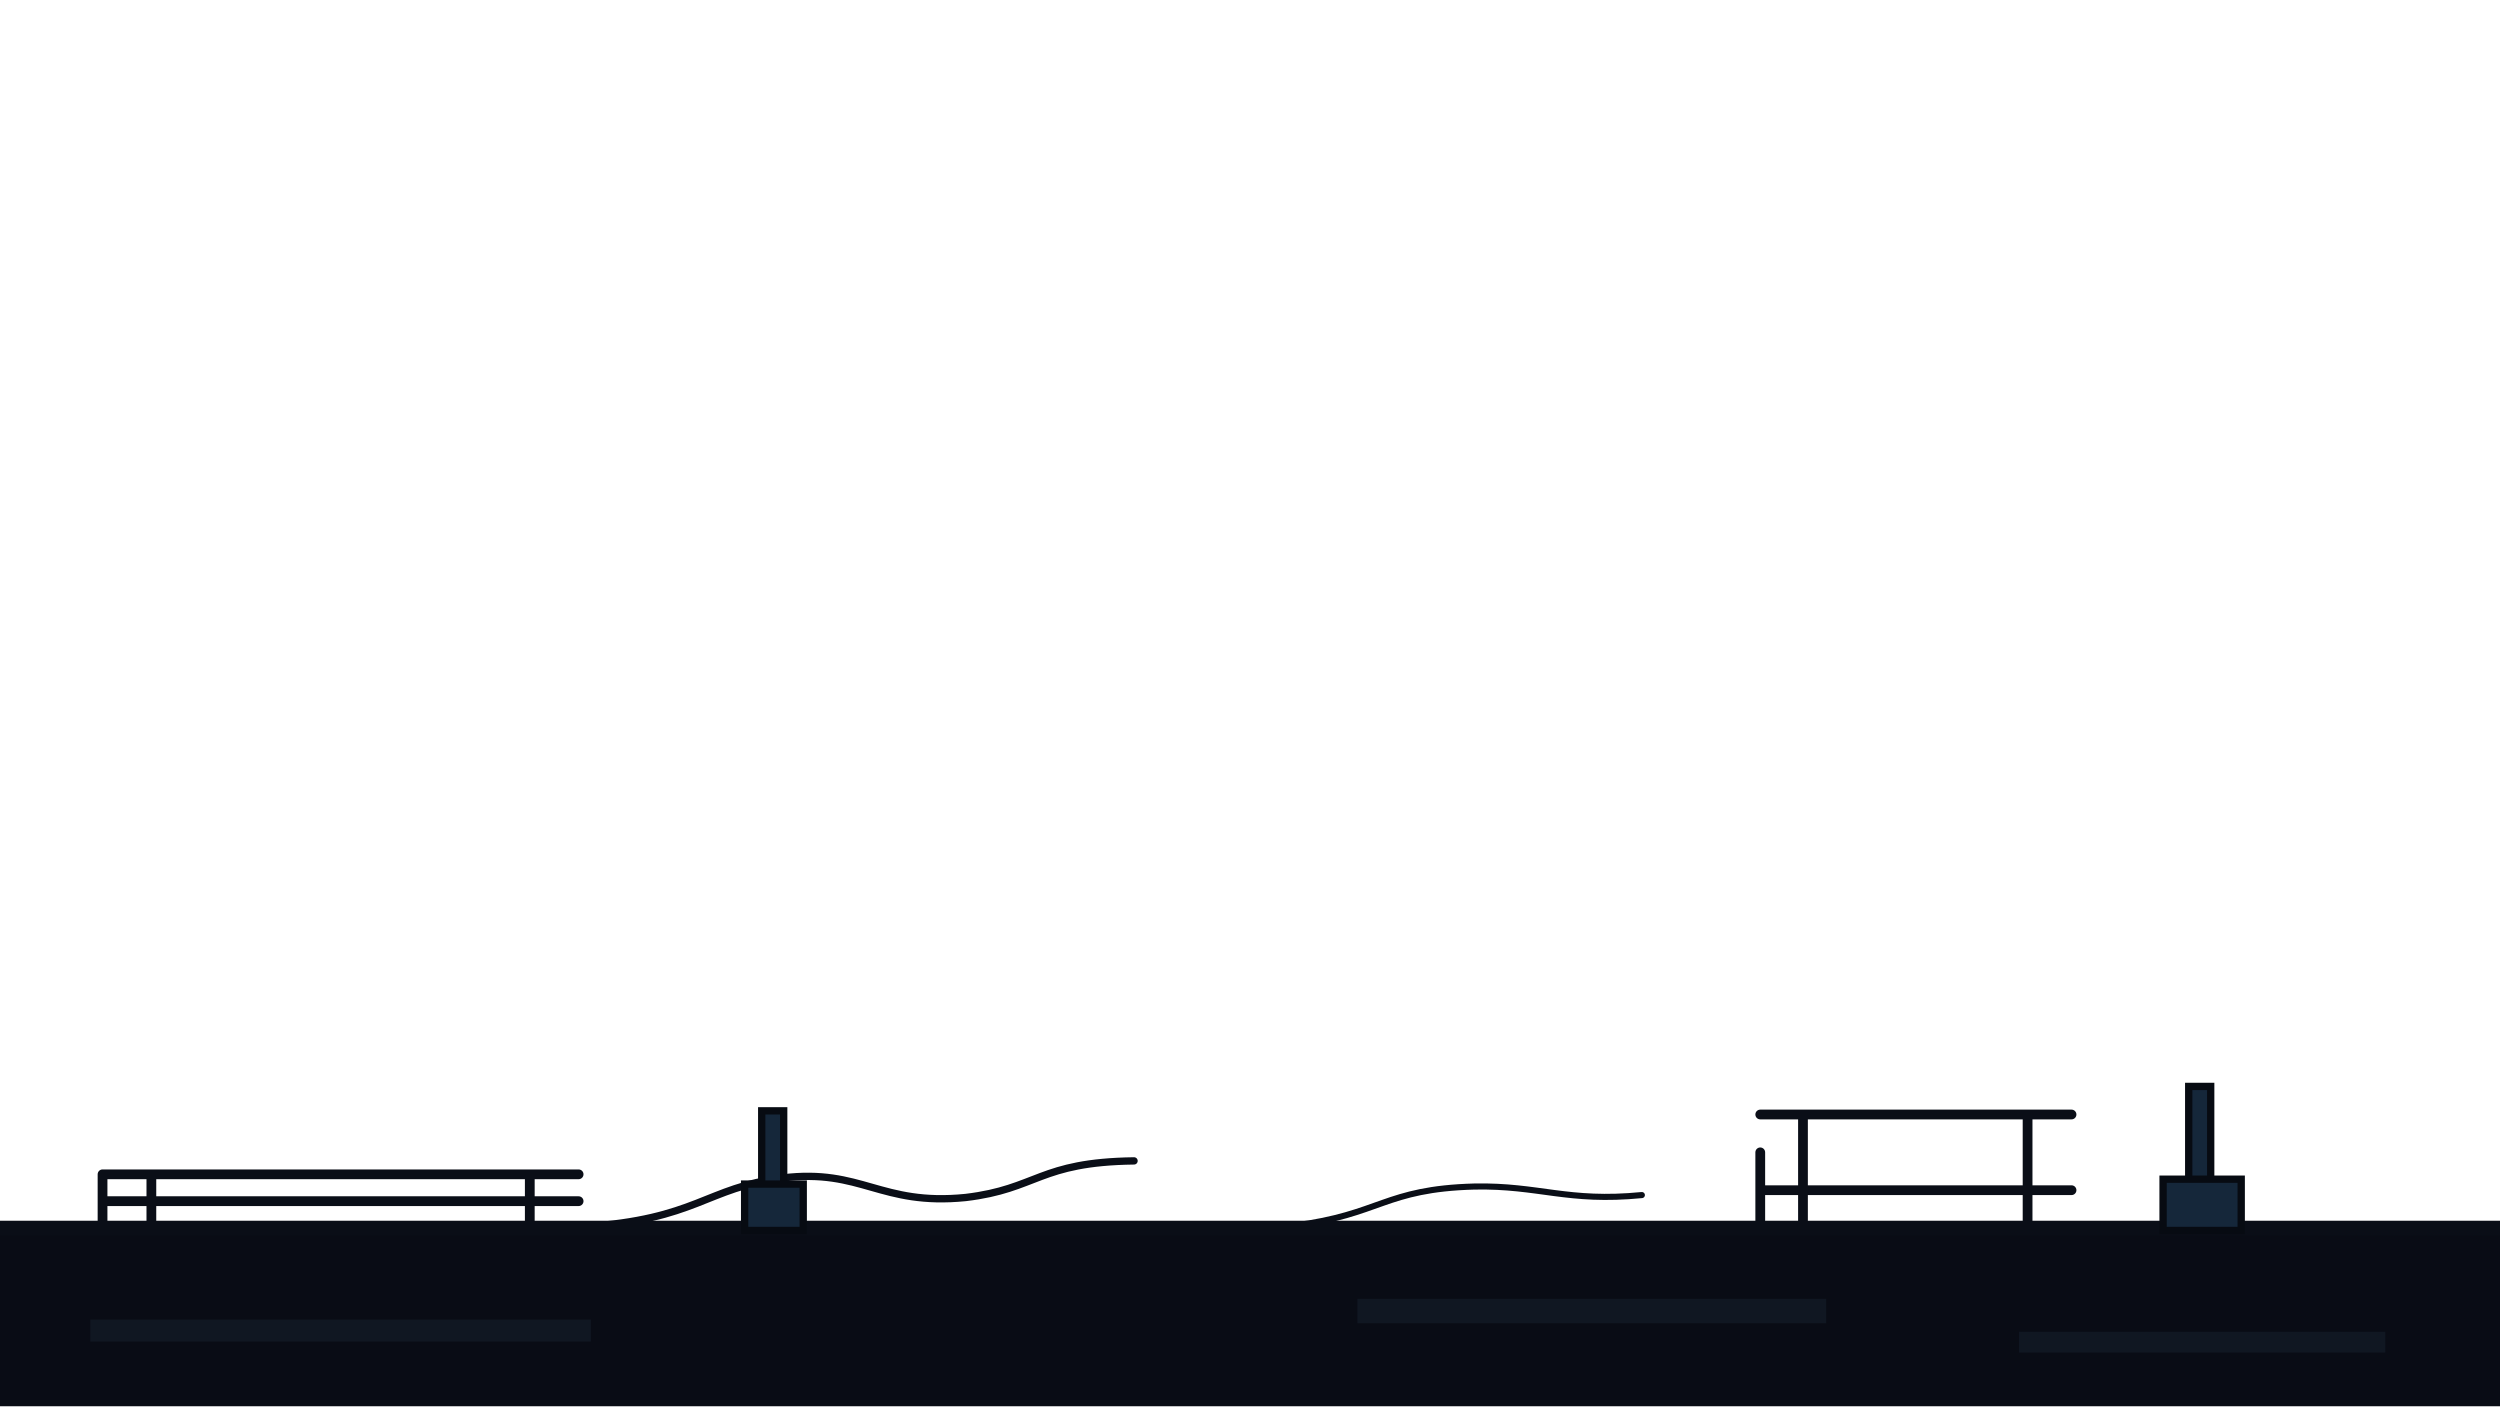
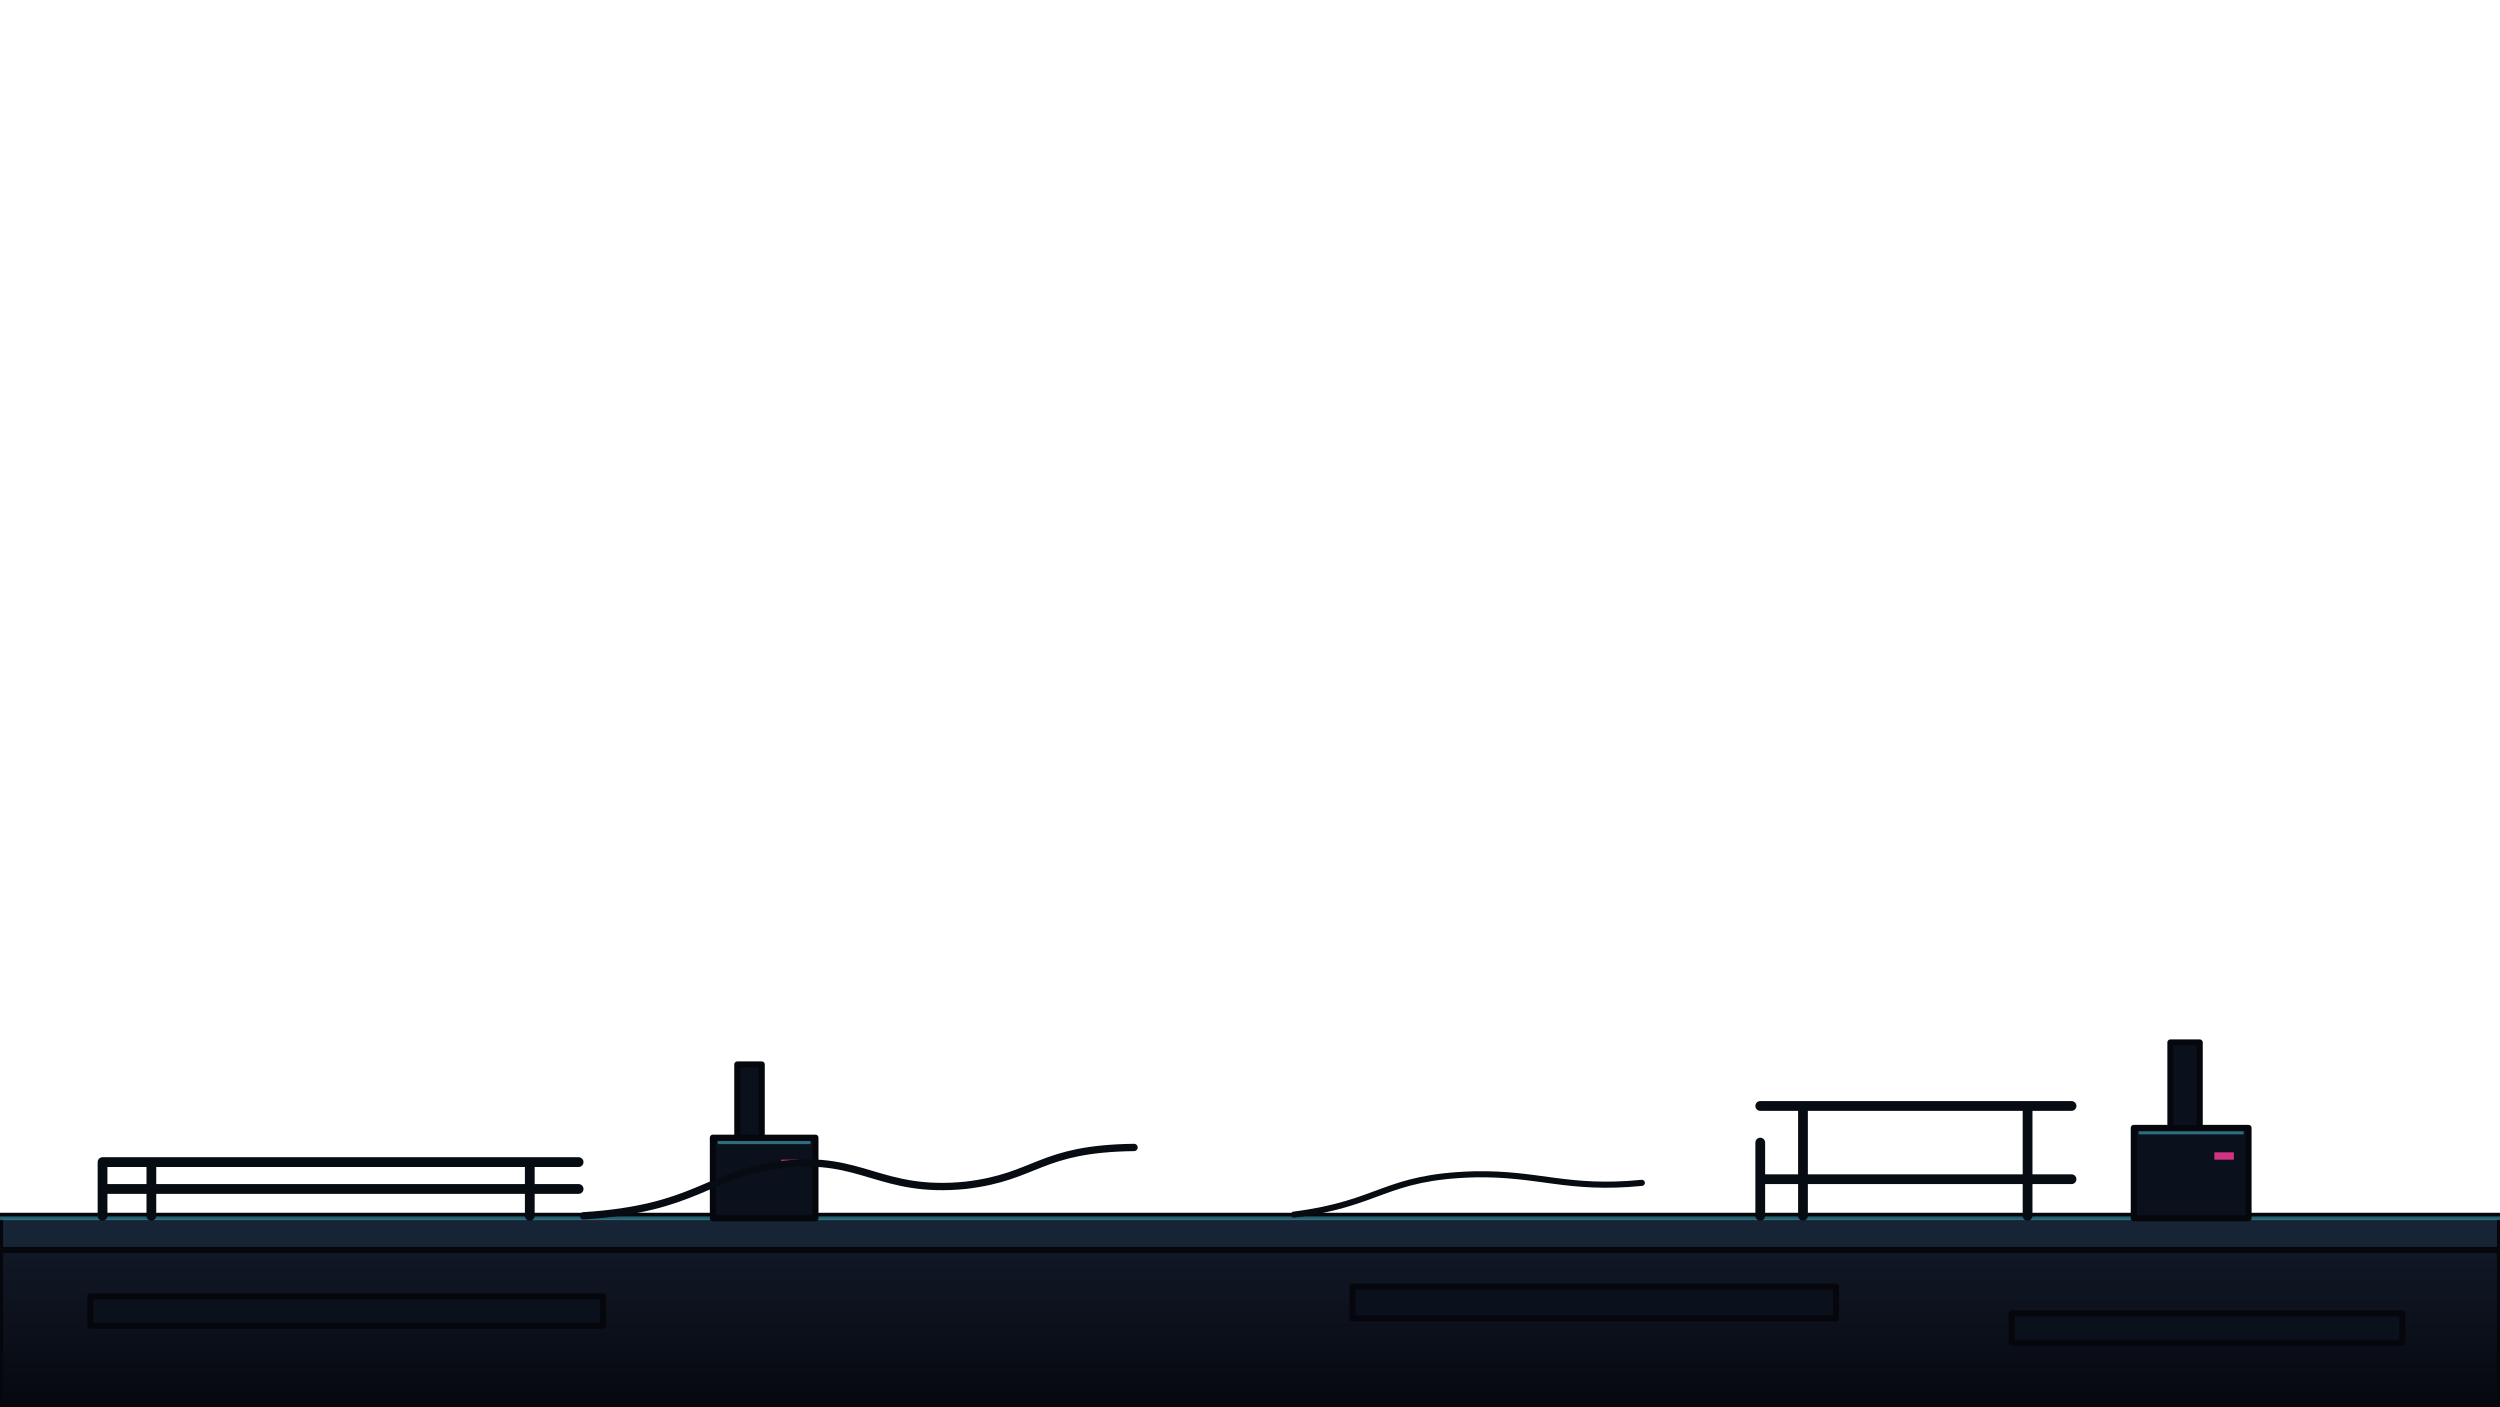
- <svg xmlns="http://www.w3.org/2000/svg" viewBox="0 0 2048 1152" width="2048" height="1152" role="img" aria-label="Moon City rooftop edge, rail, aerials, and loose cables">
-   <g fill="#090c15">
-     <path d="M0 1038h2048v114H0z" />
-     <path d="M0 1007h2048v34H0z" />
-     <path d="M74 1081h410v18H74zM1112 1064h384v20h-384zM1654 1091h300v17h-300z" fill="#101722" />
+ <svg xmlns="http://www.w3.org/2000/svg" viewBox="0 0 2048 1152" width="2048" height="1152" role="img" aria-label="Moon City comic-inked foreground rooftop edge, vents, aerials, neon signage rim, and loose cables">
+   <defs>
+     <linearGradient id="mw-environments-moon-city-foreground-deck" x1="0" y1="0" x2="0" y2="1">
+       <stop offset="0" stop-color="#111927" />
+       <stop offset="1" stop-color="#06080f" />
+     </linearGradient>
+   </defs>
+   <g fill="url(#mw-environments-moon-city-foreground-deck)" stroke="#05070c" stroke-width="5">
+     <path d="M0 1018H2048V1152H0Z" />
+     <path d="M0 996H2048V1024H0Z" fill="#172436" />
  </g>
-   <g fill="none" stroke="#0a0e17" stroke-linecap="round" stroke-linejoin="round">
-     <path d="M0 1006h2048" stroke-width="12" />
-     <path d="M84 1006V962m0 22h390m-390-22h390m-350 0v44m310-44v44" stroke-width="8" />
-     <path d="M1442 1006V944m0 31h255m-255-62h255m-220 0v93m184-93v93" stroke-width="8" />
-     <path d="M478 1005c93-6 100-32 163-40 65-8 80 23 150 16 59-7 60-29 138-30" stroke-width="6" />
-     <path d="M1060 1004c71-9 74-30 148-32 53-1 76 13 137 7" stroke-width="5" />
+   <line x1="0" y1="998" x2="2048" y2="998" stroke="#4ccbe0" stroke-width="3" opacity="0.45" />
+   <g fill="#0b111c" stroke="#05070c" stroke-width="5" stroke-linejoin="round">
+     <rect x="74" y="1062" width="420" height="24" />
+     <rect x="1108" y="1054" width="396" height="26" />
+     <rect x="1648" y="1076" width="320" height="24" />
+     <path d="M584 998V932H668V998Z" />
+     <path d="M604 932V872H624V932Z" />
+     <path d="M1748 998V924H1842V998Z" />
+     <path d="M1778 924V854H1802V924Z" />
  </g>
-   <g fill="#15273a" stroke="#070b12" stroke-width="6">
-     <path d="M610 1008V970h48v38zM624 970V910h18v60z" />
-     <path d="M1772 1008V966h64v42zM1793 966V890h18v76z" />
+   <g stroke="#50d4ea" stroke-width="2.5" opacity="0.48" fill="none">
+     <line x1="588" y1="936" x2="664" y2="936" />
+     <line x1="1752" y1="928" x2="1838" y2="928" />
+   </g>
+   <g fill="#ff3b9a" opacity="0.82">
+     <rect x="640" y="950" width="14" height="6" />
+     <rect x="1814" y="944" width="16" height="6" />
+   </g>
+   <g fill="none" stroke="#070b12" stroke-linecap="round" stroke-linejoin="round">
+     <path d="M84 996V952m0 22h390m-390-22h390m-350 0v44m310-44v44" stroke-width="8" />
+     <path d="M1442 996V936m0 30h255m-255-60h255m-220 0v90m184-90v90" stroke-width="8" />
+     <path d="M478 996c93-6 100-34 163-42 65-8 80 24 150 17 59-7 60-30 138-31" stroke-width="6" />
+     <path d="M1060 995c71-9 74-31 148-33 53-1 76 13 137 7" stroke-width="5" />
  </g>
</svg>
